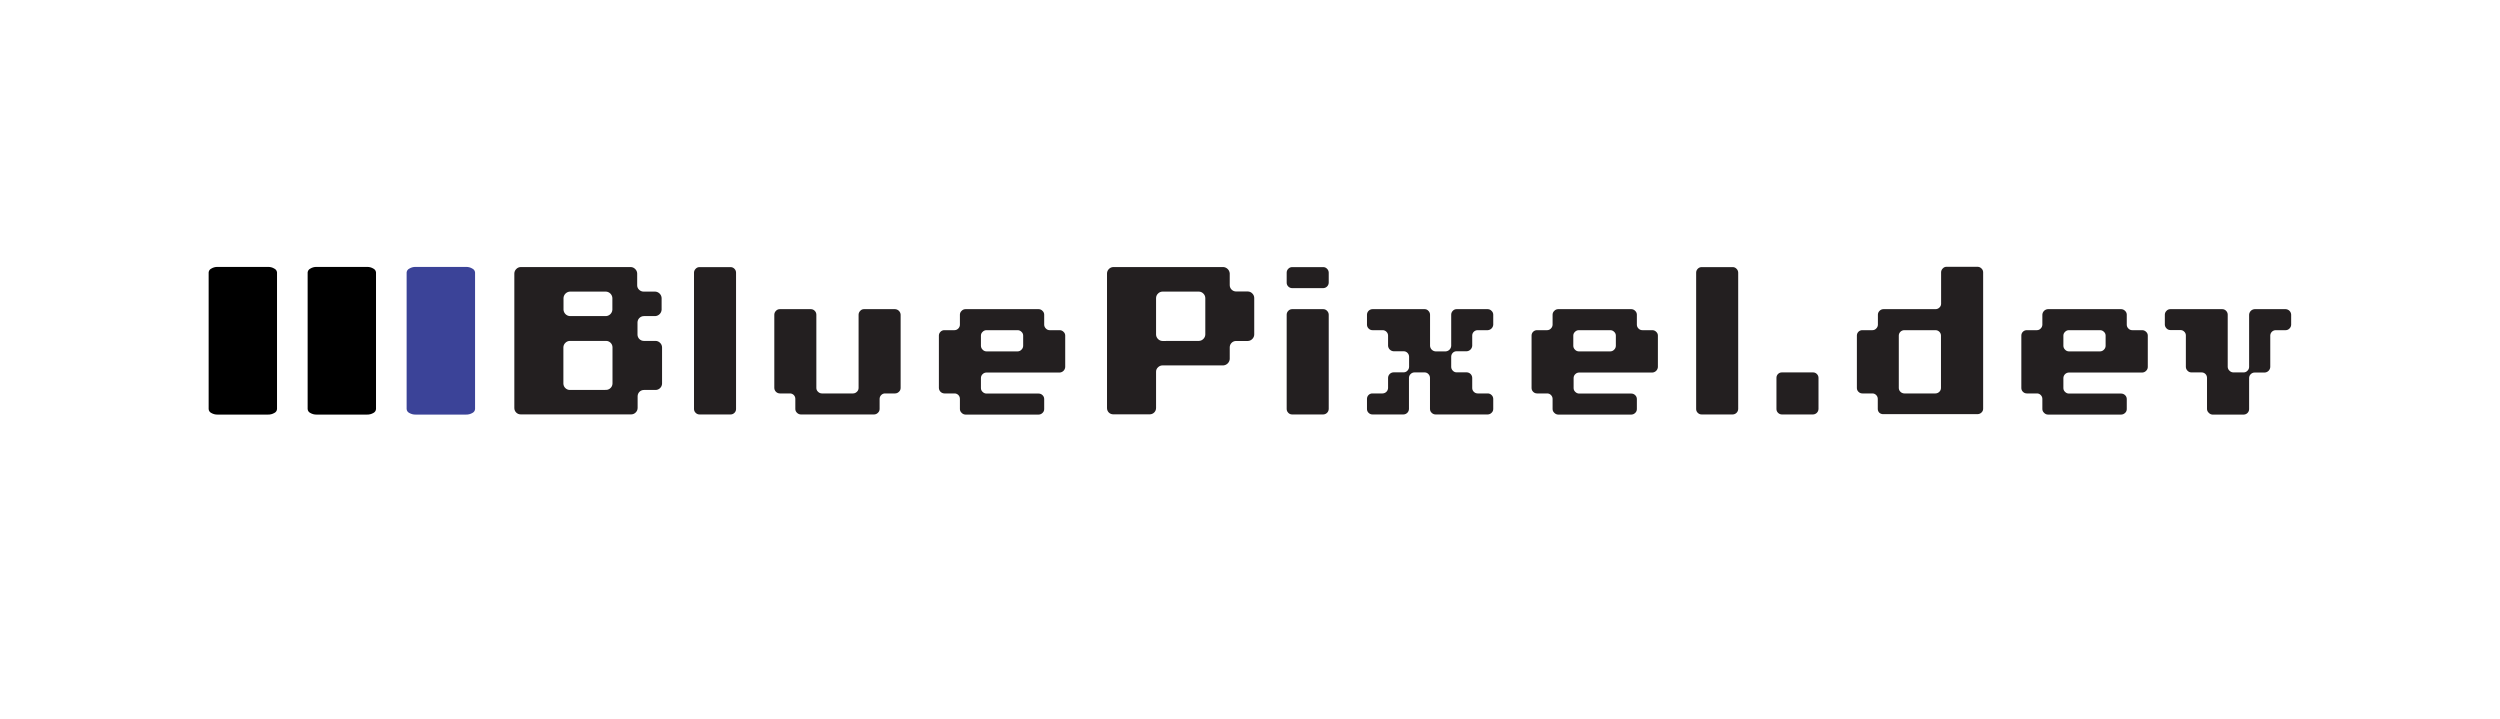
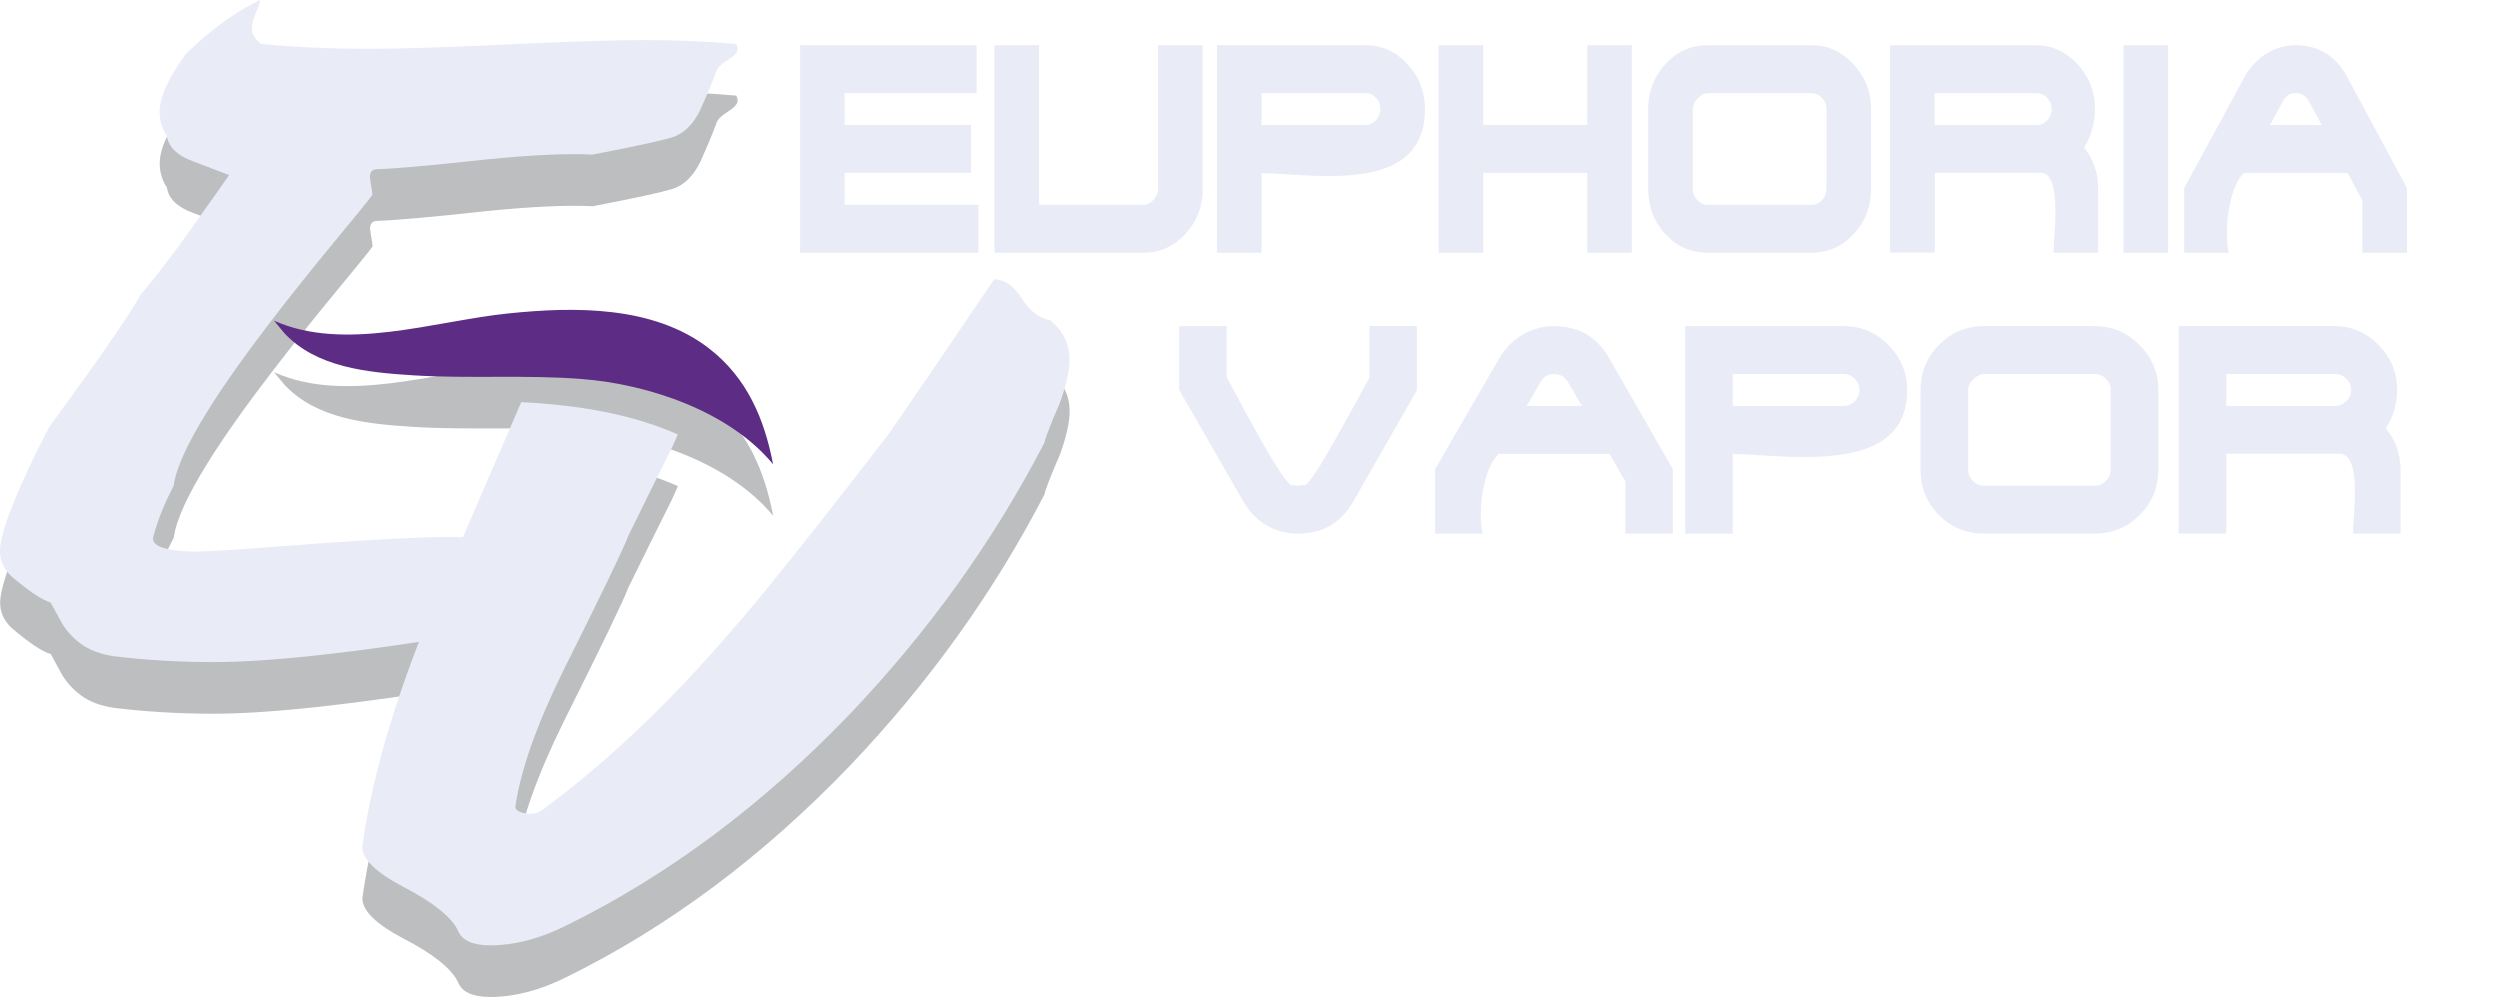
- <svg xmlns="http://www.w3.org/2000/svg" viewBox="0 0 396 113.78">
-   <path d="M81.77,65.35a1,1,0,0,1-.3-.72V43.32a1,1,0,0,1,.3-.7,1,1,0,0,1,.72-.32H99.92a1,1,0,0,1,.7.32,1,1,0,0,1,.31.7v1.89a.93.93,0,0,0,.3.68,1,1,0,0,0,.72.3h1.85a1.08,1.08,0,0,1,1,1v1.88a1.08,1.08,0,0,1-1,1H102a1,1,0,0,0-.72.3,1,1,0,0,0-.3.69V53a1,1,0,0,0,.3.71A1,1,0,0,0,102,54h1.85a1,1,0,0,1,.7.3,1,1,0,0,1,.32.72v5.74a1,1,0,0,1-.32.72,1,1,0,0,1-.7.29H102a1,1,0,0,0-1,1v1.85a1,1,0,0,1-.31.72,1,1,0,0,1-.7.3H82.49A1,1,0,0,1,81.77,65.35ZM96,50.07a1.08,1.08,0,0,0,1-1V47.19a1.08,1.08,0,0,0-1-1H90.26a1.08,1.08,0,0,0-1,1v1.88a1.08,1.08,0,0,0,1,1Zm0,11.69a1,1,0,0,0,.7-.29,1,1,0,0,0,.32-.72V55a1,1,0,0,0-.32-.72A1,1,0,0,0,96,54H90.26a1,1,0,0,0-.7.3,1,1,0,0,0-.32.72v5.74a1,1,0,0,0,.32.72,1,1,0,0,0,.7.29Z" style="fill:#231f20" />
-   <path d="M110.19,65.39a.83.83,0,0,1-.26-.61V43.18a.86.86,0,0,1,.26-.6.8.8,0,0,1,.61-.27h4.92a.83.83,0,0,1,.62.27.85.85,0,0,1,.25.6v21.6a.82.82,0,0,1-.25.61.85.85,0,0,1-.62.26H110.8A.83.83,0,0,1,110.19,65.39Z" style="fill:#231f20" />
-   <path d="M126.25,65.39a.8.8,0,0,1-.27-.61V63.19a.85.85,0,0,0-.87-.87h-1.59a.89.89,0,0,1-.87-.87V49.84a.86.86,0,0,1,.26-.6.8.8,0,0,1,.61-.27h4.92a.83.83,0,0,1,.62.27.85.85,0,0,1,.25.6V61.45a.8.8,0,0,0,.27.61.86.86,0,0,0,.6.26h4.95a.86.86,0,0,0,.6-.26.8.8,0,0,0,.27-.61V49.84a.86.86,0,0,1,.26-.6.77.77,0,0,1,.58-.27h4.95a.93.93,0,0,1,.87.87V61.45a.8.8,0,0,1-.27.61.86.86,0,0,1-.6.26H140.2a.82.82,0,0,0-.61.25.85.85,0,0,0-.26.62v1.59a.8.8,0,0,1-.27.61.86.86,0,0,1-.6.26H126.85A.86.86,0,0,1,126.25,65.39Z" style="fill:#231f20" />
-   <path d="M152.32,65.39a.8.8,0,0,1-.27-.61V63.19a.85.85,0,0,0-.87-.87h-1.59a.89.89,0,0,1-.87-.87V53.14a.84.84,0,0,1,.26-.59.82.82,0,0,1,.61-.25h1.59a.83.83,0,0,0,.62-.27.84.84,0,0,0,.25-.59V49.83a.81.81,0,0,1,.27-.59.83.83,0,0,1,.6-.27h11.61a.83.83,0,0,1,.6.27.81.81,0,0,1,.27.59v1.61a.86.86,0,0,0,.26.59.8.8,0,0,0,.61.27h1.59a.82.82,0,0,1,.6.26.77.77,0,0,1,.27.58v5a.93.93,0,0,1-.87.87H156.25a.85.85,0,0,0-.6.25.83.83,0,0,0-.27.62v1.59a.8.8,0,0,0,.27.61.86.86,0,0,0,.6.26h8.28a.85.85,0,0,1,.6.25.83.83,0,0,1,.27.62v1.59a.8.8,0,0,1-.27.61.86.86,0,0,1-.6.26H152.92A.86.86,0,0,1,152.32,65.39Zm8.88-9.73a.83.83,0,0,0,.6-.27.85.85,0,0,0,.27-.61V53.15a.78.78,0,0,0-.27-.59.82.82,0,0,0-.6-.26h-4.95a.82.82,0,0,0-.6.26.78.78,0,0,0-.27.59v1.63a.85.85,0,0,0,.27.61.83.83,0,0,0,.6.27Z" style="fill:#231f20" />
-   <path d="M175.64,65.35a1,1,0,0,1-.29-.72V43.32a1,1,0,0,1,.29-.7,1,1,0,0,1,.72-.32h17.43a1.1,1.1,0,0,1,1,1v1.89a1,1,0,0,0,.29.68,1,1,0,0,0,.72.3h1.86a1,1,0,0,1,.7.31,1,1,0,0,1,.31.7V53a1,1,0,0,1-.31.7,1,1,0,0,1-.7.31l-1.86,0a1,1,0,0,0-.72.3,1,1,0,0,0-.29.72v1.85a1.1,1.1,0,0,1-1,1h-9.66a1,1,0,0,0-.7.3.92.92,0,0,0-.31.71v5.74a1,1,0,0,1-1,1h-5.74A1,1,0,0,1,175.64,65.35ZM189.91,54a1,1,0,0,0,.7-.31,1,1,0,0,0,.31-.7V47.2a1,1,0,0,0-.31-.7,1,1,0,0,0-.7-.31h-5.78a1,1,0,0,0-.7.31,1,1,0,0,0-.31.7V53a1,1,0,0,0,.31.7,1,1,0,0,0,.7.31Z" style="fill:#231f20" />
-   <path d="M204.06,45.38a.82.82,0,0,1-.25-.61V43.18a.85.85,0,0,1,.25-.6.83.83,0,0,1,.62-.27h4.92a.8.8,0,0,1,.61.27.86.86,0,0,1,.26.6v1.59a.89.89,0,0,1-.87.87h-4.92A.85.85,0,0,1,204.06,45.38Zm0,20a.82.82,0,0,1-.25-.61V49.84a.85.85,0,0,1,.25-.6.83.83,0,0,1,.62-.27h4.92a.8.8,0,0,1,.61.27.86.86,0,0,1,.26.6V64.78a.89.89,0,0,1-.87.87h-4.92A.85.85,0,0,1,204.06,65.39Z" style="fill:#231f20" />
-   <path d="M216.78,65.39a.82.82,0,0,1-.25-.61V63.19a.85.85,0,0,1,.87-.87H219a.89.89,0,0,0,.87-.87v-1.6a.89.89,0,0,1,.87-.87h1.59a.8.8,0,0,0,.61-.27.86.86,0,0,0,.26-.6v-1.6a.87.87,0,0,0-.26-.62.82.82,0,0,0-.61-.25h-1.59a.93.93,0,0,1-.87-.87V53.14a.84.84,0,0,0-.26-.59.82.82,0,0,0-.61-.25H217.4a.83.83,0,0,1-.62-.27.84.84,0,0,1-.25-.59V49.83a.89.89,0,0,1,.87-.86h8.28a.77.77,0,0,1,.58.27.86.86,0,0,1,.26.6v4.95a.93.93,0,0,0,.87.87H229a.93.93,0,0,0,.87-.87V49.84a.85.85,0,0,1,.25-.6.79.79,0,0,1,.59-.27h4.95a.83.83,0,0,1,.6.27.81.81,0,0,1,.27.59v1.61a.93.93,0,0,1-.87.86h-1.59a.84.84,0,0,0-.62.25.83.83,0,0,0-.25.59v1.63a.93.93,0,0,1-.87.87h-1.62a.81.81,0,0,0-.59.25.86.86,0,0,0-.25.62v1.6a.85.85,0,0,0,.25.6.79.79,0,0,0,.59.27h1.62a.89.89,0,0,1,.87.87v1.6a.82.82,0,0,0,.25.61.85.85,0,0,0,.62.26h1.59a.85.85,0,0,1,.6.25.83.83,0,0,1,.27.62v1.59a.8.8,0,0,1-.27.61.86.86,0,0,1-.6.26h-8.28a.86.86,0,0,1-.6-.26.8.8,0,0,1-.27-.61V59.86a.85.85,0,0,0-.26-.62.79.79,0,0,0-.58-.25h-1.62a.85.85,0,0,0-.6.25.83.83,0,0,0-.27.62v4.92a.89.89,0,0,1-.87.87H217.4A.85.85,0,0,1,216.78,65.39Z" style="fill:#231f20" />
-   <path d="M246.2,65.39a.8.8,0,0,1-.27-.61V63.19a.85.85,0,0,0-.26-.62.82.82,0,0,0-.61-.25h-1.59a.85.85,0,0,1-.62-.26.82.82,0,0,1-.25-.61V53.14a.83.83,0,0,1,.25-.59.84.84,0,0,1,.62-.25h1.59a.8.8,0,0,0,.61-.27.86.86,0,0,0,.26-.59V49.83a.81.81,0,0,1,.27-.59.83.83,0,0,1,.6-.27h11.61a.83.83,0,0,1,.6.27.81.81,0,0,1,.27.59v1.61a.84.84,0,0,0,.25.59.83.83,0,0,0,.62.27h1.59a.82.82,0,0,1,.6.26.77.77,0,0,1,.27.58v5a.93.93,0,0,1-.87.87H250.13a.85.85,0,0,0-.6.25.83.83,0,0,0-.27.62v1.59a.8.8,0,0,0,.27.61.86.86,0,0,0,.6.26h8.28a.85.85,0,0,1,.6.25.83.83,0,0,1,.27.62v1.59a.8.8,0,0,1-.27.61.86.86,0,0,1-.6.26H246.8A.86.86,0,0,1,246.2,65.39Zm8.88-9.73a.83.83,0,0,0,.6-.27.85.85,0,0,0,.27-.61V53.15a.78.78,0,0,0-.27-.59.82.82,0,0,0-.6-.26h-5a.82.82,0,0,0-.6.26.78.78,0,0,0-.27.59v1.63a.85.85,0,0,0,.27.61.83.83,0,0,0,.6.27Z" style="fill:#231f20" />
-   <path d="M268.92,65.39a.82.82,0,0,1-.25-.61V43.18a.85.85,0,0,1,.25-.6.83.83,0,0,1,.62-.27h4.92a.8.8,0,0,1,.61.27.86.86,0,0,1,.26.6v21.6a.89.89,0,0,1-.87.87h-4.92A.85.85,0,0,1,268.92,65.39Z" style="fill:#231f20" />
-   <path d="M281.64,65.39a.82.82,0,0,1-.25-.61V59.86a.85.85,0,0,1,.87-.87h4.92a.82.82,0,0,1,.61.25.85.85,0,0,1,.26.62v4.92a.89.89,0,0,1-.87.87h-4.92A.85.85,0,0,1,281.64,65.39Z" style="fill:#231f20" />
-   <path d="M297.7,65.39a.83.83,0,0,1-.26-.61V63.19a.85.85,0,0,0-.26-.62.82.82,0,0,0-.61-.25H295a.84.84,0,0,1-.62-.26.82.82,0,0,1-.25-.61V53.14a.85.85,0,0,1,.87-.84h1.59a.8.8,0,0,0,.61-.27.86.86,0,0,0,.26-.59V49.83a.84.84,0,0,1,.26-.59.85.85,0,0,1,.61-.27h8.27a.87.87,0,0,0,.61-.26.8.8,0,0,0,.26-.58v-5a.86.86,0,0,1,.26-.6.77.77,0,0,1,.58-.27h4.95a.87.87,0,0,1,.61.27.82.82,0,0,1,.26.6v21.6a.8.8,0,0,1-.26.61.9.9,0,0,1-.61.26H298.31A.88.88,0,0,1,297.7,65.39Zm8.88-3.07a.87.87,0,0,0,.61-.26.83.83,0,0,0,.26-.61V53.14a.84.84,0,0,0-.26-.59.85.85,0,0,0-.61-.25h-4.94a.87.87,0,0,0-.61.25.84.84,0,0,0-.26.59v8.31a.83.83,0,0,0,.26.61.88.88,0,0,0,.61.26Z" style="fill:#231f20" />
-   <path d="M323.78,65.39a.8.8,0,0,1-.27-.61V63.19a.85.85,0,0,0-.26-.62.82.82,0,0,0-.61-.25h-1.59a.85.85,0,0,1-.62-.26.82.82,0,0,1-.25-.61V53.14a.83.83,0,0,1,.25-.59.84.84,0,0,1,.62-.25h1.59a.8.8,0,0,0,.61-.27.86.86,0,0,0,.26-.59V49.83a.93.93,0,0,1,.87-.86H336a.87.87,0,0,1,.61.27.81.81,0,0,1,.27.59v1.61a.84.84,0,0,0,.25.59.81.81,0,0,0,.62.27h1.59a.85.85,0,0,1,.6.26.77.77,0,0,1,.27.58v5a.83.83,0,0,1-.27.6.87.87,0,0,1-.6.27H327.71a.89.89,0,0,0-.87.87v1.59a.8.8,0,0,0,.27.61.84.84,0,0,0,.6.26H336a.89.89,0,0,1,.61.25.83.83,0,0,1,.27.62v1.59a.8.8,0,0,1-.27.61.9.9,0,0,1-.61.26h-11.6A.84.84,0,0,1,323.78,65.39Zm8.87-9.73a.84.84,0,0,0,.61-.27.85.85,0,0,0,.27-.61V53.15a.78.78,0,0,0-.27-.59.83.83,0,0,0-.61-.26h-4.94a.8.8,0,0,0-.6.26.78.78,0,0,0-.27.59v1.63a.85.85,0,0,0,.27.61.82.82,0,0,0,.6.27Z" style="fill:#231f20" />
-   <path d="M349.87,65.39a.81.81,0,0,1-.28-.61V59.86a.85.85,0,0,0-.87-.87h-1.6a.83.83,0,0,1-.62-.27.86.86,0,0,1-.26-.6v-5a.79.79,0,0,0-.25-.58.82.82,0,0,0-.62-.26h-1.59a.8.8,0,0,1-.61-.27.86.86,0,0,1-.26-.59V49.83a.84.84,0,0,1,.26-.59.8.8,0,0,1,.61-.27H352a.81.81,0,0,1,.62.27.85.85,0,0,1,.25.6v8.28a.84.84,0,0,0,.28.6.85.85,0,0,0,.61.27h1.65a.79.79,0,0,0,.59-.27.82.82,0,0,0,.26-.6V49.84a.93.93,0,0,1,.87-.87h4.93a.91.91,0,0,1,.86.86v1.61a.86.86,0,0,1-.26.59.83.83,0,0,1-.6.27h-1.61a.87.87,0,0,0-.84.84v5a.93.93,0,0,1-.87.87h-1.61a.85.85,0,0,0-.6.25.83.83,0,0,0-.27.62v4.92a.87.87,0,0,1-.84.87h-5A.86.86,0,0,1,349.87,65.39Z" style="fill:#231f20" />
-   <path d="M33.46,65.41a.72.72,0,0,1-.41-.62V43.15a.73.73,0,0,1,.41-.6,1.8,1.8,0,0,1,1-.27h8a1.8,1.8,0,0,1,1,.27.75.75,0,0,1,.42.6V64.79a.73.73,0,0,1-.42.62,1.88,1.88,0,0,1-1,.26h-8A1.88,1.88,0,0,1,33.46,65.41Z" />
-   <path d="M49.15,65.41a.73.73,0,0,1-.42-.62V43.15a.75.75,0,0,1,.42-.6,1.78,1.78,0,0,1,1-.27h8a1.81,1.81,0,0,1,1,.27.75.75,0,0,1,.41.6V64.79a.74.74,0,0,1-.41.62,1.9,1.9,0,0,1-1,.26h-8A1.86,1.86,0,0,1,49.15,65.41Z" />
-   <path d="M64.83,65.41a.73.73,0,0,1-.42-.62V43.15a.75.75,0,0,1,.42-.6,1.8,1.8,0,0,1,1-.27h8a1.8,1.8,0,0,1,1,.27.75.75,0,0,1,.42.6V64.79a.73.73,0,0,1-.42.62,1.88,1.88,0,0,1-1,.26h-8A1.88,1.88,0,0,1,64.83,65.41Z" style="fill:#3b4398" />
+ <svg xmlns="http://www.w3.org/2000/svg" id="a" viewBox="0 0 291.43 116.2">
+   <path d="m85.85,11.15c-3.26-.3-6.84-.46-10.74-.46-3.44,0-8.74.17-15.9.51-7.16.34-12.55.51-16.18.51-4.56,0-8.74-.19-12.55-.57-.75-.53-1.12-1.14-1.12-1.82,0-.46.16-1.06.49-1.82.33-.76.49-1.25.49-1.48-2.88,1.37-5.77,3.46-8.65,6.27-2.05,2.81-3.07,5.06-3.07,6.73,0,1.06.28,2.01.84,2.85.19,1.29,1.21,2.28,3.07,2.96,1.4.53,2.79,1.06,4.19,1.6-.19.3-2.05,2.93-5.58,7.87-1.71,2.34-3.26,4.33-4.66,5.97-3.21,5.51-10.9,15.63-10.82,15.69C2.29,62.48.43,67.05.06,69.63c-.19,1.37.23,2.55,1.26,3.54,2.04,1.75,3.58,2.78,4.6,3.08.37.68.74,1.37,1.12,2.05.56,1.07,1.35,1.98,2.37,2.74,1.02.76,2.32,1.25,3.9,1.48,3.81.46,7.67.68,11.58.68,6.6,0,16.6-1.1,29.99-3.3,1.58-.46,2.74-1.6,3.49-3.42.46-1.44.93-2.93,1.39-4.45.19-.53.65-1.1,1.39-1.71.74-.61,1.12-.95,1.12-1.03l-.14-.11c-2.79-.38-6-.57-9.62-.57-4.09,0-11.91.46-23.44,1.37-3.26.23-5.39.34-6.42.34-.42,0-.8-.03-1.16-.05.18.4.36.8.57,1.21-.21-.41-.39-.81-.57-1.21-2.71-.18-3.91-.77-3.58-1.77.53-1.94,1.32-3.89,2.35-5.83,1.09-8.52,21.51-31.45,23.18-33.96,0-.07-.09-.68-.28-1.82-.09-.76.19-1.14.84-1.14,2.23-.08,6.46-.46,12.69-1.14,5.3-.53,9.44-.72,12.42-.57,4.74-.91,7.81-1.58,9.21-1.99,1.39-.42,2.51-1.5,3.35-3.25.65-1.44,1.26-2.89,1.81-4.33.09-.46.53-.93,1.32-1.42.79-.49,1.19-.93,1.19-1.31,0-.15-.05-.34-.14-.57Z" style="fill:#bcbec0;" />
+   <path d="m122.46,43.36c-1.3-.23-2.42-1.08-3.35-2.56-.93-1.48-2-2.22-3.21-2.22-5.39,7.98-9.49,13.98-12.28,18.01-9.02,11.71-15.16,19.38-18.41,23.03-7.25,8.44-14.56,15.35-21.9,20.75-.56.46-1.26.61-2.09.46-.84-.15-1.21-.46-1.12-.91.65-4.26,2.51-9.5,5.58-15.73,4.56-9.12,7.07-14.32,7.53-15.62,1.67-3.42,3.35-6.8,5.02-10.14.29-.6.55-1.19.79-1.77-5.56-2.45-11.83-3.44-18.25-3.76-3.11,7.18-6.21,14.38-9.32,21.6-4.93,11.4-8,21.47-9.21,30.21,0,1.45,1.58,3,4.74,4.67,3.53,1.82,5.67,3.54,6.42,5.13.46,1.14,1.72,1.71,3.77,1.71,2.79,0,5.72-.76,8.79-2.28,11.9-5.85,22.92-14.06,33.06-24.62,9.21-9.65,16.79-20.21,22.74-31.69.09-.53.7-2.09,1.81-4.67.74-2.05,1.12-3.72,1.12-5.02,0-1.82-.75-3.34-2.23-4.56Z" style="fill:#bcbec0;" />
+   <path d="m33.15,44.84c3.75,4.02,9.68,4.58,14.99,4.92,6.53.41,13.13-.08,19.67.43,7.88.61,17.25,3.8,22.32,9.94-1-5.21-3-10.07-7.5-13.53-6.47-4.98-15.67-4.85-23.4-4.05-8.65.9-19.06,4.52-27.28.84l1.2,1.45Z" style="fill:#bcbec0;" />
+   <path d="m85.84,5.13c-3.26-.3-6.84-.46-10.74-.46-3.44,0-8.74.17-15.9.51-7.16.34-12.56.51-16.18.51-4.56,0-8.74-.19-12.55-.57-.75-.53-1.12-1.14-1.12-1.82,0-.46.16-1.06.49-1.82.33-.76.49-1.25.49-1.48-2.88,1.37-5.77,3.46-8.65,6.27-2.05,2.81-3.07,5.06-3.07,6.73,0,1.06.28,2.01.84,2.85.19,1.29,1.21,2.28,3.07,2.96,1.4.53,2.79,1.06,4.19,1.6-.19.3-2.05,2.93-5.58,7.87-1.71,2.34-3.26,4.33-4.66,5.97-3.21,5.51-10.9,15.63-10.82,15.69C2.28,56.47.41,61.03.04,63.61c-.19,1.37.23,2.55,1.26,3.54,2.04,1.75,3.58,2.78,4.6,3.08.37.68.74,1.37,1.12,2.05.56,1.07,1.35,1.98,2.37,2.74,1.02.76,2.32,1.25,3.91,1.48,3.81.46,7.67.68,11.58.68,6.6,0,16.6-1.1,29.99-3.3,1.58-.46,2.74-1.6,3.49-3.42.46-1.44.93-2.93,1.39-4.45.19-.53.65-1.1,1.4-1.71.74-.61,1.12-.95,1.12-1.03l-.14-.11c-2.79-.38-6-.57-9.63-.57-4.09,0-11.91.46-23.44,1.37-3.26.23-5.39.34-6.42.34-.42,0-.8-.03-1.17-.05.18.4.36.8.57,1.21-.22-.41-.39-.81-.57-1.21-2.71-.18-3.91-.77-3.58-1.77.53-1.94,1.32-3.89,2.35-5.83,1.08-8.52,21.51-31.45,23.18-33.96,0-.07-.09-.68-.28-1.82-.09-.76.19-1.14.84-1.14,2.23-.08,6.46-.46,12.69-1.14,5.3-.53,9.44-.72,12.42-.57,4.74-.91,7.81-1.58,9.21-1.99,1.39-.42,2.51-1.5,3.35-3.25.65-1.44,1.26-2.89,1.81-4.33.09-.46.53-.93,1.33-1.42.79-.49,1.19-.93,1.19-1.31,0-.15-.05-.34-.14-.57Z" style="fill:#e9ecf7;" />
+   <path d="m122.45,37.34c-1.3-.23-2.42-1.08-3.35-2.56-.93-1.48-2-2.22-3.21-2.22-5.39,7.98-9.49,13.98-12.28,18.01-9.02,11.71-15.16,19.38-18.41,23.03-7.25,8.44-14.56,15.35-21.9,20.75-.56.46-1.26.61-2.09.46-.84-.15-1.21-.46-1.12-.91.65-4.26,2.51-9.5,5.58-15.73,4.56-9.12,7.07-14.32,7.53-15.62,1.67-3.42,3.35-6.8,5.02-10.14.29-.6.55-1.19.79-1.77-5.56-2.45-11.83-3.44-18.25-3.76-3.11,7.18-6.21,14.38-9.32,21.6-4.93,11.4-8,21.47-9.21,30.21,0,1.45,1.58,3,4.74,4.67,3.53,1.82,5.67,3.54,6.42,5.13.46,1.14,1.72,1.71,3.77,1.71,2.79,0,5.72-.76,8.79-2.28,11.9-5.85,22.92-14.06,33.06-24.62,9.21-9.65,16.79-20.21,22.74-31.69.09-.53.7-2.09,1.81-4.67.74-2.05,1.12-3.72,1.12-5.02,0-1.82-.75-3.34-2.23-4.56Z" style="fill:#e9ecf7;" />
+   <path d="m33.14,38.83c3.75,4.02,9.68,4.58,14.99,4.92,6.53.41,13.13-.08,19.67.43,7.88.61,17.25,3.8,22.32,9.94-1-5.21-3-10.07-7.5-13.53-6.47-4.98-15.67-4.85-23.4-4.05-8.65.9-19.06,4.52-27.28.84l1.2,1.45Z" style="fill:#5d2c85;" />
+   <path d="m144.96,58.49l-7.5-13.03v-7.44h5.54v5.95c1.45,2.73,2.65,4.94,3.59,6.62,1.75,3.15,3.02,5.12,3.81,5.92l.92.11.92-.11c.44-.4,1.2-1.48,2.25-3.24.64-1.09,1.63-2.84,2.96-5.25.71-1.31,1.44-2.64,2.18-3.98v-6.03h5.54v7.48l-7.43,12.99c-1.43,2.48-3.57,3.72-6.43,3.72-1.36,0-2.58-.32-3.68-.97-1.1-.64-1.99-1.56-2.68-2.75Z" style="fill:#e9ecf7;" />
+   <path d="m167.29,62.21v-7.52l7.5-12.95c.67-1.14,1.57-2.05,2.7-2.72,1.13-.67,2.35-1,3.66-1,2.86,0,5,1.24,6.43,3.72l7.43,12.95v7.52h-5.54v-6.09l-1.85-3.21h-12.9c-.67.62-1.18,1.6-1.55,2.93-.37,1.33-.55,2.68-.55,4.05,0,.9.07,1.67.22,2.32h-5.54Zm12.31-17.69l-1.63,2.8h6.43l-1.63-2.8c-.37-.61-.91-.92-1.62-.92s-1.21.31-1.55.92Z" style="fill:#e9ecf7;" />
+   <path d="m196.45,62.21v-24.19h18.48c2.02,0,3.76.73,5.21,2.2,1.45,1.46,2.18,3.23,2.18,5.29,0,3-1.26,5.12-3.77,6.36-1.92.94-4.66,1.41-8.21,1.41-1.04,0-2.19-.04-3.47-.11-2.98-.17-4.61-.26-4.88-.26v9.3h-5.54Zm18.48-14.89c.49,0,.92-.19,1.29-.56.37-.37.55-.81.55-1.3s-.19-.93-.55-1.3-.8-.56-1.29-.56h-12.94v3.72h12.94Z" style="fill:#e9ecf7;" />
+   <path d="m223.88,45.46c0-2.06.72-3.81,2.16-5.27,1.44-1.45,3.19-2.18,5.23-2.18h12.94c2,0,3.73.74,5.19,2.21,1.47,1.48,2.2,3.22,2.2,5.23v9.3c0,2.06-.72,3.81-2.16,5.27-1.44,1.45-3.19,2.18-5.23,2.18h-12.94c-2.07,0-3.82-.72-5.25-2.16-1.43-1.44-2.14-3.2-2.14-5.29v-9.3Zm22.18,0c0-.5-.18-.93-.55-1.3-.37-.37-.8-.56-1.29-.56h-12.94c-.42,0-.83.21-1.24.61-.41.41-.61.83-.61,1.25v9.3c0,.5.18.93.55,1.3.37.37.8.56,1.29.56h12.94c.49,0,.92-.19,1.29-.56.37-.37.55-.81.55-1.3v-9.3Z" style="fill:#e9ecf7;" />
+   <path d="m279.44,45.46c0,1.61-.44,3.11-1.33,4.5.57.65,1,1.38,1.29,2.21.29.83.44,1.69.44,2.59v7.44h-5.54c0-.47.04-1.19.11-2.16.07-.97.11-1.71.11-2.23,0-1.29-.06-2.25-.18-2.87-.27-1.36-.8-2.05-1.59-2.05h-13.23v9.3h-5.54v-24.19h18.07c2.02,0,3.76.73,5.21,2.2,1.45,1.46,2.18,3.21,2.18,5.25Zm-19.92,1.86h12.71c.49,0,.92-.19,1.29-.56.37-.37.55-.81.55-1.3s-.18-.93-.55-1.3c-.37-.37-.8-.56-1.29-.56h-12.71v3.72Z" style="fill:#e9ecf7;" />
+   <path d="m114.06,29.46h-20.79V5.27h20.58v5.58h-15.39v3.72h14.73v5.58h-14.73v3.72h15.59v5.58Z" style="fill:#e9ecf7;" />
+   <path d="m133.26,29.46h-17.33V5.27h5.2v18.61h12.13c.44,0,.84-.19,1.2-.58.36-.38.54-.81.54-1.28V5.27h5.2v16.75c0,2.06-.67,3.81-2.03,5.27-1.35,1.45-2.99,2.18-4.9,2.18Z" style="fill:#e9ecf7;" />
+   <path d="m141.86,29.46V5.27h17.33c1.89,0,3.52.73,4.88,2.2,1.36,1.46,2.04,3.23,2.04,5.29,0,3-1.18,5.12-3.53,6.36-1.8.94-4.37,1.41-7.69,1.41-.97,0-2.06-.04-3.26-.11-2.79-.17-4.32-.26-4.57-.26v9.3h-5.2Zm17.33-14.89c.46,0,.87-.19,1.21-.56.35-.37.52-.81.52-1.3s-.17-.93-.52-1.3c-.35-.37-.75-.56-1.21-.56h-12.13v3.72h12.13Z" style="fill:#e9ecf7;" />
+   <path d="m172.9,29.46h-5.2V5.27h5.2v9.3h12.13V5.27h5.2v24.19h-5.2v-9.3h-12.13v9.3Z" style="fill:#e9ecf7;" />
+   <path d="m192.13,12.72c0-2.06.68-3.81,2.03-5.27,1.35-1.45,2.98-2.18,4.9-2.18h12.13c1.87,0,3.49.74,4.87,2.21,1.37,1.48,2.06,3.22,2.06,5.23v9.3c0,2.06-.68,3.81-2.03,5.27-1.35,1.45-2.99,2.18-4.9,2.18h-12.13c-1.94,0-3.58-.72-4.92-2.16-1.34-1.44-2.01-3.2-2.01-5.29v-9.3Zm20.79,0c0-.5-.17-.93-.52-1.3-.35-.37-.75-.56-1.21-.56h-12.13c-.39,0-.78.21-1.16.61-.38.41-.57.83-.57,1.25v9.3c0,.5.17.93.52,1.3.35.37.75.56,1.21.56h12.13c.46,0,.87-.19,1.21-.56.35-.37.52-.81.52-1.3v-9.3Z" style="fill:#e9ecf7;" />
+   <path d="m244.21,12.72c0,1.61-.42,3.11-1.25,4.5.53.65.94,1.38,1.21,2.21.28.83.42,1.69.42,2.59v7.44h-5.2c0-.47.04-1.19.11-2.16.07-.97.1-1.71.1-2.23,0-1.29-.06-2.25-.17-2.87-.25-1.36-.75-2.05-1.49-2.05h-12.4v9.3h-5.2V5.27h16.94c1.89,0,3.52.73,4.89,2.2,1.36,1.46,2.04,3.21,2.04,5.25Zm-18.68,1.86h11.92c.46,0,.87-.19,1.21-.56s.52-.81.52-1.3-.17-.93-.52-1.3c-.35-.37-.75-.56-1.21-.56h-11.92v3.72Z" style="fill:#e9ecf7;" />
+   <path d="m247.54,5.27h5.2v24.19h-5.2V5.27Z" style="fill:#e9ecf7;" />
+   <path d="m254.61,29.46v-7.52l7.03-12.95c.62-1.14,1.47-2.05,2.53-2.72,1.06-.67,2.21-1,3.43-1,2.68,0,4.69,1.24,6.03,3.72l6.96,12.95v7.52h-5.2v-6.09l-1.73-3.21h-12.09c-.62.62-1.11,1.6-1.46,2.93-.35,1.33-.52,2.68-.52,4.05,0,.9.07,1.67.21,2.32h-5.2Zm11.54-17.69l-1.53,2.8h6.03l-1.52-2.8c-.35-.61-.86-.92-1.53-.92s-1.13.31-1.46.92Z" style="fill:#e9ecf7;" />
</svg>
